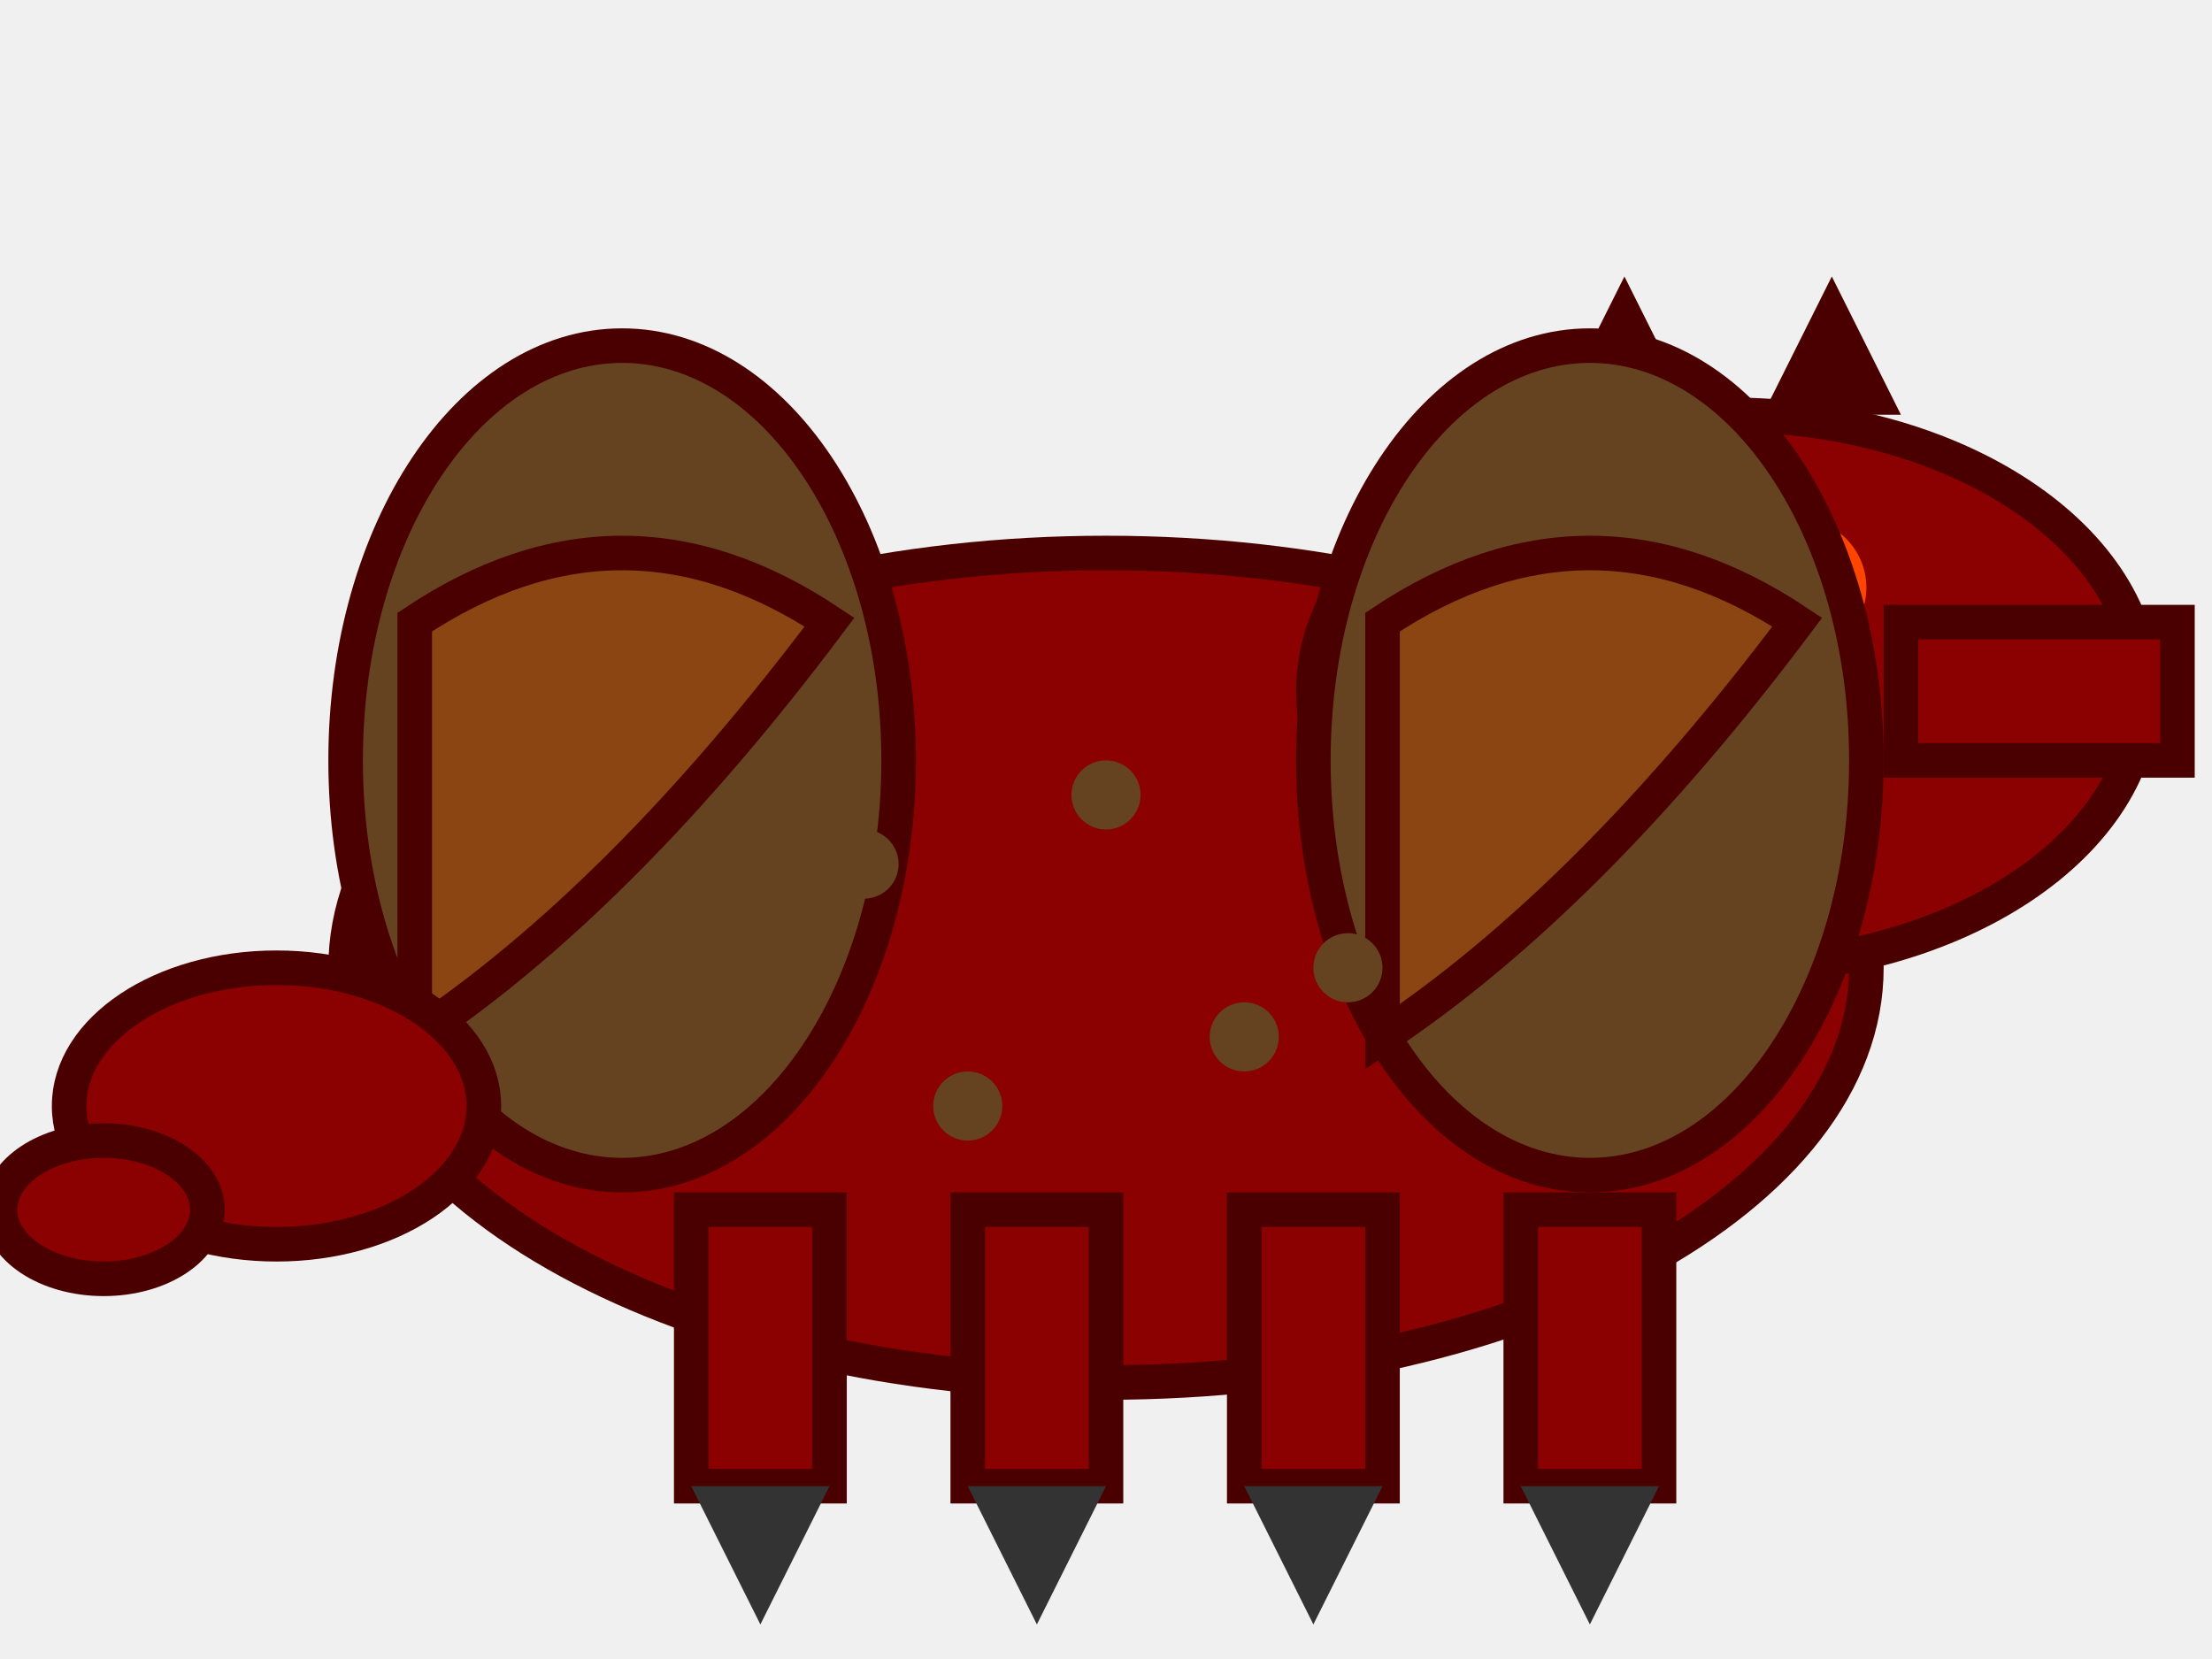
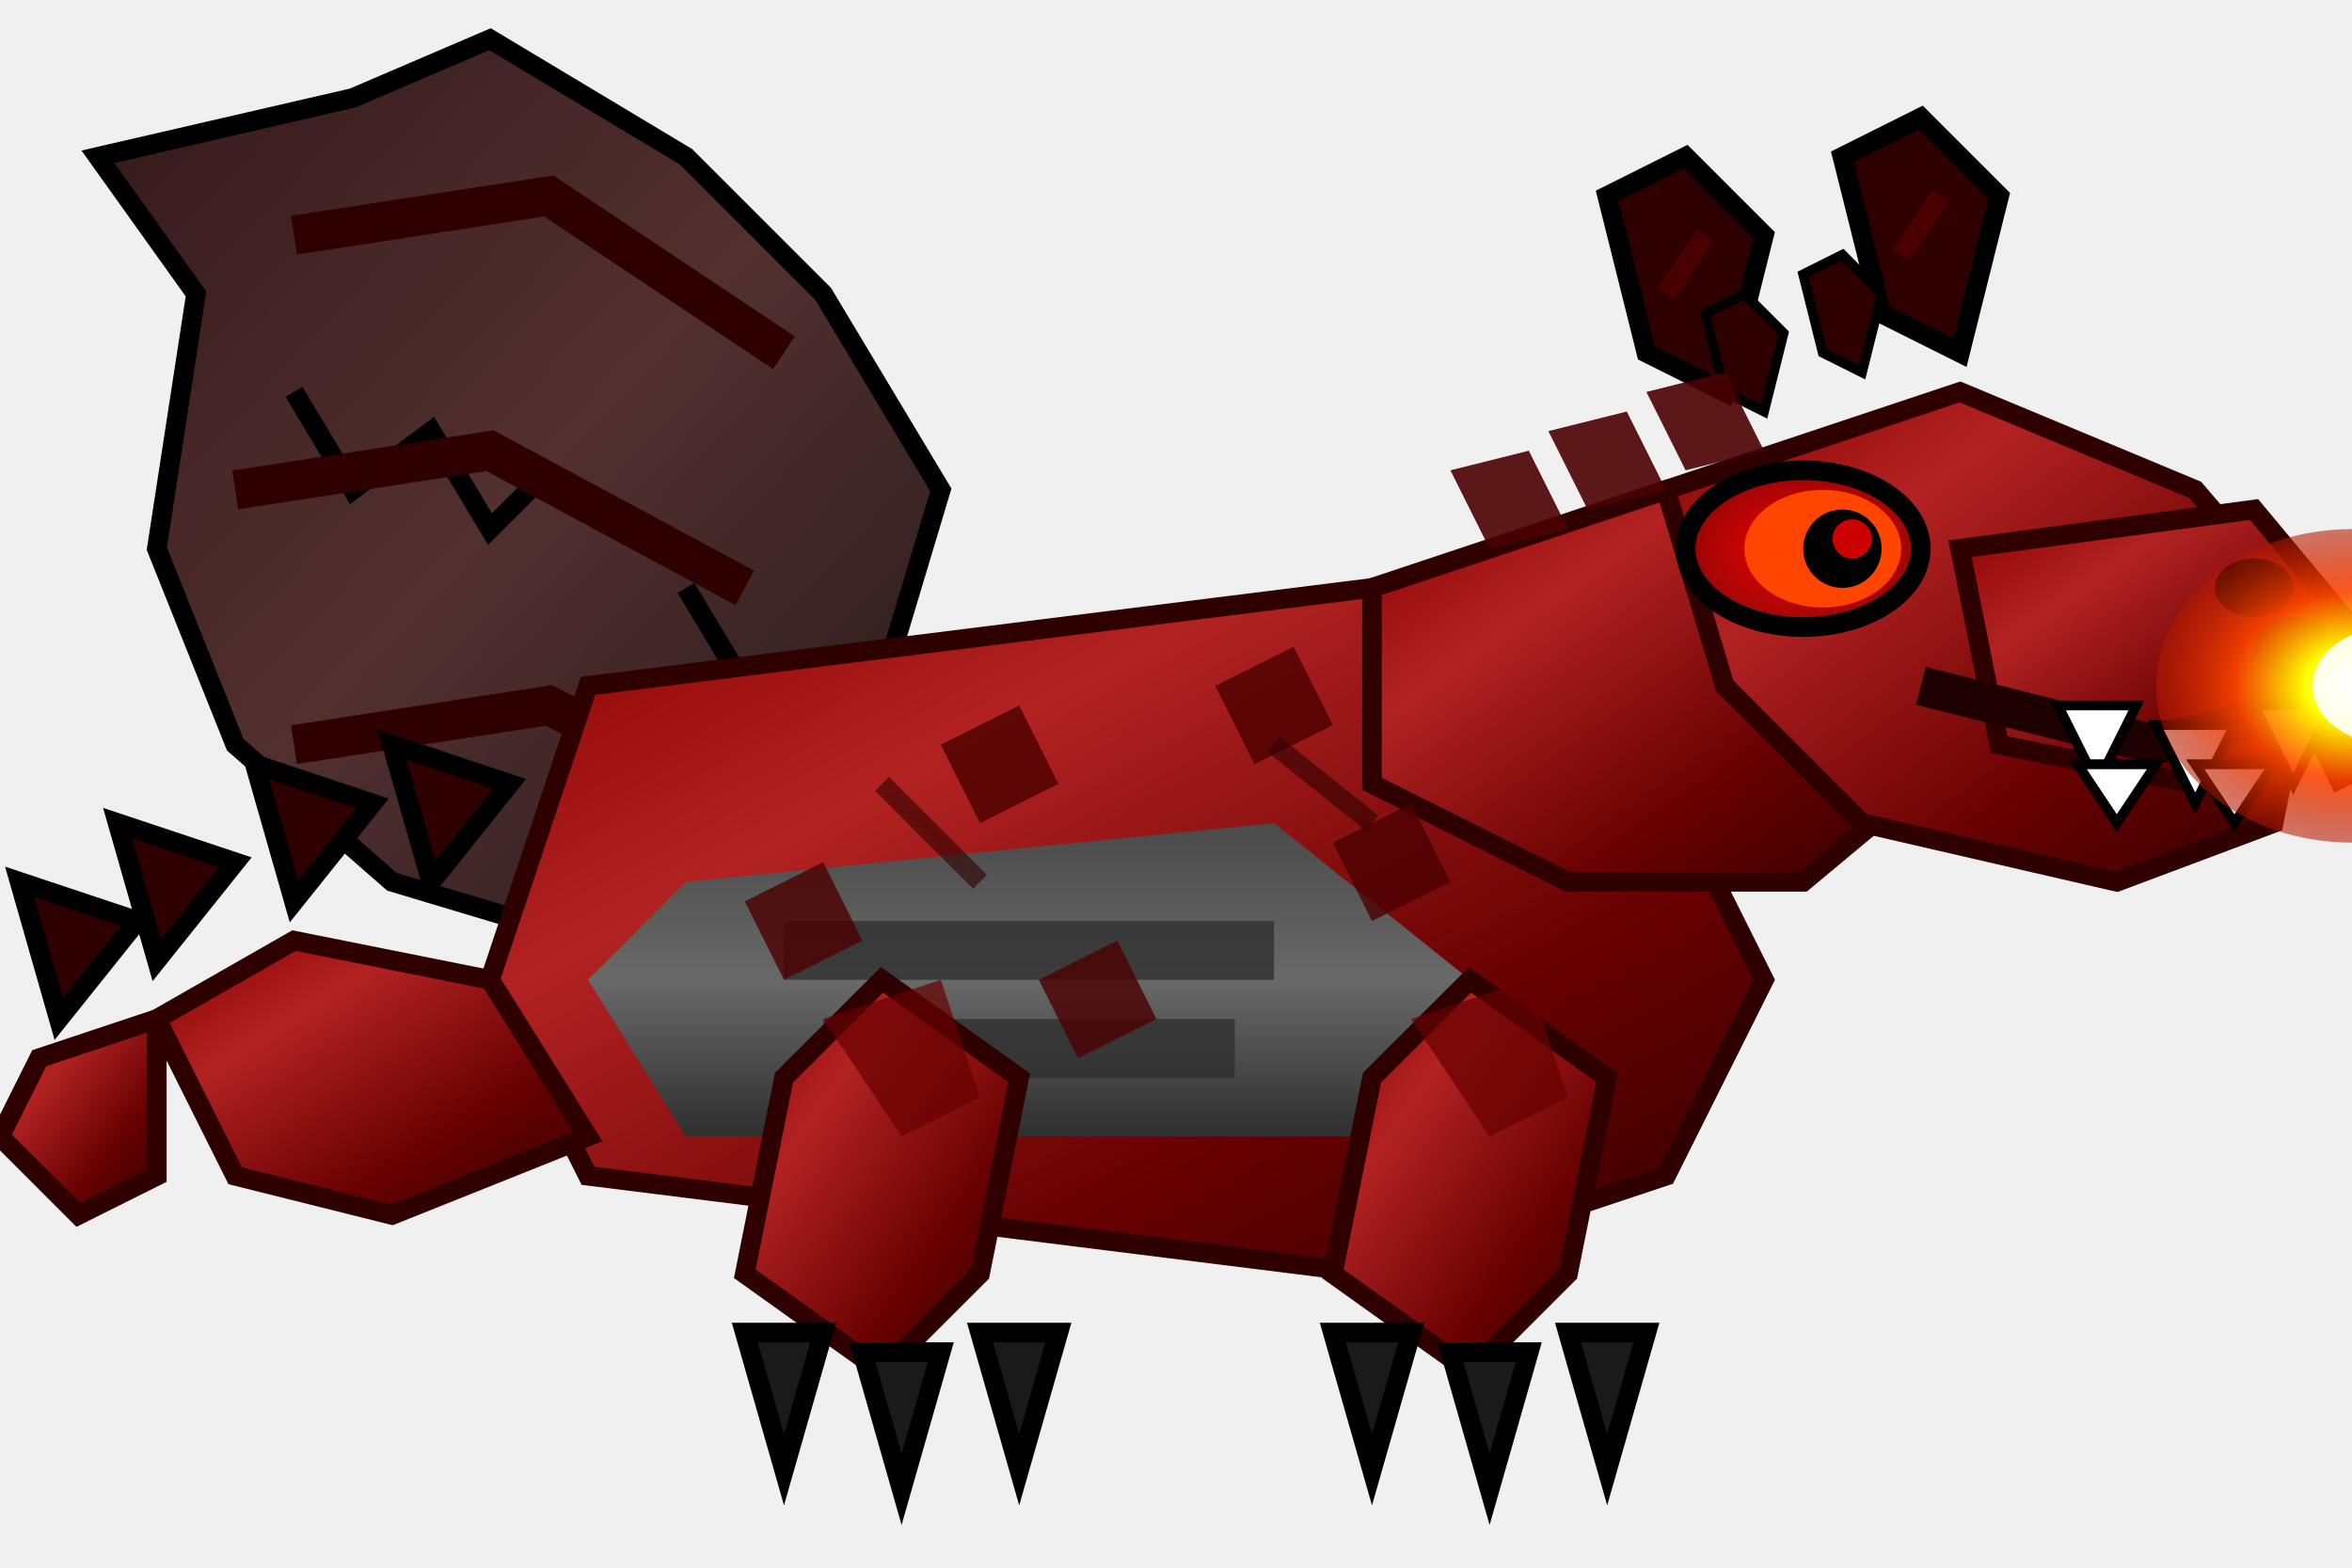
- <svg xmlns="http://www.w3.org/2000/svg" width="64" height="48" viewBox="0 0 64 48">
-   <ellipse cx="32" cy="28" rx="22" ry="12" fill="#8B0000" stroke="#4B0000" stroke-width="1" />
-   <ellipse cx="50" cy="20" rx="12" ry="8" fill="#8B0000" stroke="#4B0000" stroke-width="1" />
-   <rect x="55" y="18" width="8" height="4" fill="#8B0000" stroke="#4B0000" stroke-width="1" />
-   <circle cx="48" cy="17" r="2" fill="#FF4500" />
-   <circle cx="52" cy="17" r="2" fill="#FF4500" />
-   <circle cx="48" cy="17" r="1" fill="#FFFF00" />
-   <circle cx="52" cy="17" r="1" fill="#FFFF00" />
-   <polygon points="45,12 47,8 49,12" fill="#4B0000" />
-   <polygon points="51,12 53,8 55,12" fill="#4B0000" />
-   <ellipse cx="18" cy="22" rx="8" ry="12" fill="#654321" stroke="#4B0000" stroke-width="1" />
-   <ellipse cx="46" cy="22" rx="8" ry="12" fill="#654321" stroke="#4B0000" stroke-width="1" />
-   <path d="M 12 18 Q 18 14 24 18 Q 18 26 12 30 Z" fill="#8B4513" stroke="#4B0000" stroke-width="1" />
-   <path d="M 40 18 Q 46 14 52 18 Q 46 26 40 30 Z" fill="#8B4513" stroke="#4B0000" stroke-width="1" />
-   <rect x="20" y="35" width="4" height="8" fill="#8B0000" stroke="#4B0000" stroke-width="1" />
-   <rect x="28" y="35" width="4" height="8" fill="#8B0000" stroke="#4B0000" stroke-width="1" />
-   <rect x="36" y="35" width="4" height="8" fill="#8B0000" stroke="#4B0000" stroke-width="1" />
-   <rect x="44" y="35" width="4" height="8" fill="#8B0000" stroke="#4B0000" stroke-width="1" />
-   <polygon points="20,43 22,47 24,43" fill="#333333" />
-   <polygon points="28,43 30,47 32,43" fill="#333333" />
-   <polygon points="36,43 38,47 40,43" fill="#333333" />
-   <polygon points="44,43 46,47 48,43" fill="#333333" />
-   <ellipse cx="8" cy="32" rx="6" ry="4" fill="#8B0000" stroke="#4B0000" stroke-width="1" />
-   <ellipse cx="3" cy="35" rx="3" ry="2" fill="#8B0000" stroke="#4B0000" stroke-width="1" />
-   <circle cx="25" cy="25" r="1" fill="#654321" />
-   <circle cx="32" cy="23" r="1" fill="#654321" />
-   <circle cx="39" cy="28" r="1" fill="#654321" />
-   <circle cx="28" cy="32" r="1" fill="#654321" />
-   <circle cx="36" cy="30" r="1" fill="#654321" />
+ <svg xmlns="http://www.w3.org/2000/svg" width="120" height="80" viewBox="0 0 120 80">
+   <defs>
+     <linearGradient id="dragonBodyGrad" x1="0%" y1="0%" x2="100%" y2="100%">
+       <stop offset="0%" style="stop-color:#8B0000;stop-opacity:1" />
+       <stop offset="30%" style="stop-color:#B22222;stop-opacity:1" />
+       <stop offset="70%" style="stop-color:#660000;stop-opacity:1" />
+       <stop offset="100%" style="stop-color:#330000;stop-opacity:1" />
+     </linearGradient>
+     <linearGradient id="wingMembrane" x1="0%" y1="0%" x2="100%" y2="100%">
+       <stop offset="0%" style="stop-color:#1F0000;stop-opacity:0.9" />
+       <stop offset="50%" style="stop-color:#2B0000;stop-opacity:0.8" />
+       <stop offset="100%" style="stop-color:#0a0000;stop-opacity:0.9" />
+     </linearGradient>
+     <linearGradient id="dragonBelly" x1="0%" y1="0%" x2="0%" y2="100%">
+       <stop offset="0%" style="stop-color:#4A4A4A;stop-opacity:1" />
+       <stop offset="50%" style="stop-color:#696969;stop-opacity:1" />
+       <stop offset="100%" style="stop-color:#2F2F2F;stop-opacity:1" />
+     </linearGradient>
+     <radialGradient id="fireGrad" cx="50%" cy="50%" r="60%">
+       <stop offset="0%" style="stop-color:#FFFFFF;stop-opacity:1" />
+       <stop offset="20%" style="stop-color:#FFFF00;stop-opacity:1" />
+       <stop offset="50%" style="stop-color:#FF4500;stop-opacity:0.9" />
+       <stop offset="100%" style="stop-color:#8B0000;stop-opacity:0.4" />
+     </radialGradient>
+     <radialGradient id="eyeGlow" cx="50%" cy="50%" r="60%">
+       <stop offset="0%" style="stop-color:#FF0000;stop-opacity:1" />
+       <stop offset="70%" style="stop-color:#AA0000;stop-opacity:0.8" />
+       <stop offset="100%" style="stop-color:#440000;stop-opacity:0.6" />
+     </radialGradient>
+   </defs>
+   <path d="M10,15 L5,8 L18,5 L25,2 L35,8 L42,15 L48,25 L45,35 L40,45 L30,48 L20,45 L12,38 L8,28 L10,15 Z" fill="url(#wingMembrane)" stroke="#000000" stroke-width="1" />
+   <path d="M15,20 L18,25 L22,22 L25,27 L28,24" stroke="#000000" stroke-width="1" fill="none" />
+   <path d="M35,30 L38,35 L32,38" stroke="#000000" stroke-width="1" fill="none" />
+   <path d="M15,12 L28,10 L40,18" stroke="#2F0000" stroke-width="2" fill="none" />
+   <path d="M12,25 L25,23 L38,30" stroke="#2F0000" stroke-width="2" fill="none" />
+   <path d="M15,38 L28,36 L40,42" stroke="#2F0000" stroke-width="2" fill="none" />
+   <polygon points="30,35 70,30 85,40 90,50 85,60 70,65 30,60 25,50 30,35" fill="url(#dragonBodyGrad)" stroke="#2F0000" stroke-width="1" />
+   <polygon points="35,45 65,42 75,50 70,58 35,58 30,50 35,45" fill="url(#dragonBelly)" />
+   <rect x="40" y="47" width="25" height="3" fill="#2F2F2F" opacity="0.8" />
+   <rect x="42" y="52" width="21" height="3" fill="#2F2F2F" opacity="0.8" />
+   <polygon points="70,30 85,25 95,30 98,40 92,45 80,45 70,40 70,30" fill="url(#dragonBodyGrad)" stroke="#2F0000" stroke-width="1" />
+   <polygon points="85,25 100,20 112,25 118,32 116,42 108,45 95,42 88,35 85,25" fill="url(#dragonBodyGrad)" stroke="#2F0000" stroke-width="1" />
+   <polygon points="100,28 115,26 120,32 118,38 112,40 102,38 100,28" fill="url(#dragonBodyGrad)" stroke="#2F0000" stroke-width="1" />
+   <path d="M98,35 L110,38 L118,36 L120,40" stroke="#1F0000" stroke-width="2" fill="none" />
+   <polygon points="105,36 107,40 109,36" fill="#FFFFFF" stroke="#000000" stroke-width="0.5" />
+   <polygon points="110,37 112,41 114,37" fill="#FFFFFF" stroke="#000000" stroke-width="0.5" />
+   <polygon points="115,36 117,40 119,36" fill="#FFFFFF" stroke="#000000" stroke-width="0.5" />
+   <polygon points="106,39 108,42 110,39" fill="#FFFFFF" stroke="#000000" stroke-width="0.5" />
+   <polygon points="112,39 114,42 116,39" fill="#FFFFFF" stroke="#000000" stroke-width="0.5" />
+   <ellipse cx="115" cy="30" rx="2" ry="1.5" fill="#000000" />
+   <ellipse cx="117" cy="33" rx="2" ry="1.5" fill="#000000" />
+   <ellipse cx="92" cy="28" rx="6" ry="4" fill="url(#eyeGlow)" stroke="#000000" stroke-width="1" />
+   <ellipse cx="93" cy="28" rx="4" ry="3" fill="#FF4500" />
+   <ellipse cx="94" cy="28" rx="2" ry="2" fill="#000000" />
+   <ellipse cx="94.5" cy="27.5" rx="1" ry="1" fill="#FF0000" opacity="0.8" />
+   <polygon points="84,18 82,10 86,8 90,12 88,20 84,18" fill="#2F0000" stroke="#000000" stroke-width="1" />
+   <polygon points="96,16 94,8 98,6 102,10 100,18 96,16" fill="#2F0000" stroke="#000000" stroke-width="1" />
+   <polygon points="88,20 87,16 89,15 91,17 90,21 88,20" fill="#2F0000" stroke="#000000" stroke-width="0.5" />
+   <polygon points="93,18 92,14 94,13 96,15 95,19 93,18" fill="#2F0000" stroke="#000000" stroke-width="0.5" />
+   <path d="M85,15 L87,12" stroke="#4B0000" stroke-width="1" fill="none" />
+   <path d="M97,13 L99,10" stroke="#4B0000" stroke-width="1" fill="none" />
+   <polygon points="76,28 74,24 78,23 80,27 76,28" fill="#4B0000" opacity="0.9" />
+   <polygon points="81,26 79,22 83,21 85,25 81,26" fill="#4B0000" opacity="0.9" />
+   <polygon points="86,24 84,20 88,19 90,23 86,24" fill="#4B0000" opacity="0.9" />
+   <polygon points="70,55 75,50 82,55 80,65 75,70 68,65 70,55" fill="url(#dragonBodyGrad)" stroke="#2F0000" stroke-width="1" />
+   <polygon points="40,55 45,50 52,55 50,65 45,70 38,65 40,55" fill="url(#dragonBodyGrad)" stroke="#2F0000" stroke-width="1" />
+   <polygon points="72,52 78,50 80,56 76,58 72,52" fill="#660000" opacity="0.7" />
+   <polygon points="42,52 48,50 50,56 46,58 42,52" fill="#660000" opacity="0.7" />
+   <polygon points="68,68 70,75 72,68" fill="#1a1a1a" stroke="#000000" stroke-width="1" />
+   <polygon points="74,69 76,76 78,69" fill="#1a1a1a" stroke="#000000" stroke-width="1" />
+   <polygon points="80,68 82,75 84,68" fill="#1a1a1a" stroke="#000000" stroke-width="1" />
+   <polygon points="38,68 40,75 42,68" fill="#1a1a1a" stroke="#000000" stroke-width="1" />
+   <polygon points="44,69 46,76 48,69" fill="#1a1a1a" stroke="#000000" stroke-width="1" />
+   <polygon points="50,68 52,75 54,68" fill="#1a1a1a" stroke="#000000" stroke-width="1" />
+   <polygon points="25,50 15,48 8,52 12,60 20,62 30,58 25,50" fill="url(#dragonBodyGrad)" stroke="#2F0000" stroke-width="1" />
+   <polygon points="8,52 2,54 0,58 4,62 8,60 8,52" fill="url(#dragonBodyGrad)" stroke="#2F0000" stroke-width="1" />
+   <polygon points="22,45 20,38 26,40 22,45" fill="#2F0000" stroke="#000000" stroke-width="1" />
+   <polygon points="15,46 13,39 19,41 15,46" fill="#2F0000" stroke="#000000" stroke-width="1" />
+   <polygon points="8,49 6,42 12,44 8,49" fill="#2F0000" stroke="#000000" stroke-width="1" />
+   <polygon points="3,52 1,45 7,47 3,52" fill="#2F0000" stroke="#000000" stroke-width="1" />
+   <polygon points="48,38 52,36 54,40 50,42 48,38" fill="#4B0000" opacity="0.8" />
+   <polygon points="62,35 66,33 68,37 64,39 62,35" fill="#4B0000" opacity="0.8" />
+   <polygon points="68,43 72,41 74,45 70,47 68,43" fill="#4B0000" opacity="0.8" />
+   <polygon points="53,50 57,48 59,52 55,54 53,50" fill="#4B0000" opacity="0.8" />
+   <polygon points="38,46 42,44 44,48 40,50 38,46" fill="#4B0000" opacity="0.8" />
+   <path d="M45,40 L50,45" stroke="#2F0000" stroke-width="1" opacity="0.6" />
+   <path d="M65,38 L70,42" stroke="#2F0000" stroke-width="1" opacity="0.6" />
+   <ellipse cx="120" cy="35" rx="10" ry="8" fill="url(#fireGrad)">
+     <animateTransform attributeName="transform" type="scale" values="1,1; 1.6,1.4; 1.2,1.1; 1,1" dur="0.6s" repeatCount="indefinite" />
+   </ellipse>
+   <ellipse cx="122" cy="35" rx="4" ry="3" fill="#FFFFFF" opacity="0.9">
+     <animateTransform attributeName="transform" type="scale" values="0.8,0.8; 1.2,1.2; 0.8,0.8" dur="0.4s" repeatCount="indefinite" />
+   </ellipse>
+   <circle cx="128" cy="32" r="2" fill="#FFFF00" opacity="0.9">
+     <animateTransform attributeName="transform" type="translate" values="0,0; 8,-2; 0,0" dur="0.5s" repeatCount="indefinite" />
+   </circle>
+   <circle cx="126" cy="39" r="1.8" fill="#FF4500" opacity="0.8">
+     <animateTransform attributeName="transform" type="translate" values="0,0; 6,2; 0,0" dur="0.7s" repeatCount="indefinite" />
+   </circle>
+   <circle cx="130" cy="35" r="1.5" fill="#8B0000" opacity="0.7">
+     <animateTransform attributeName="transform" type="translate" values="0,0; 10,0; 0,0" dur="0.6s" repeatCount="indefinite" />
+   </circle>
+   <circle cx="124" cy="30" r="1.2" fill="#FF0000" opacity="0.9">
+     <animateTransform attributeName="transform" type="translate" values="0,0; 7,-3; 0,0" dur="0.8s" repeatCount="indefinite" />
+   </circle>
</svg>
